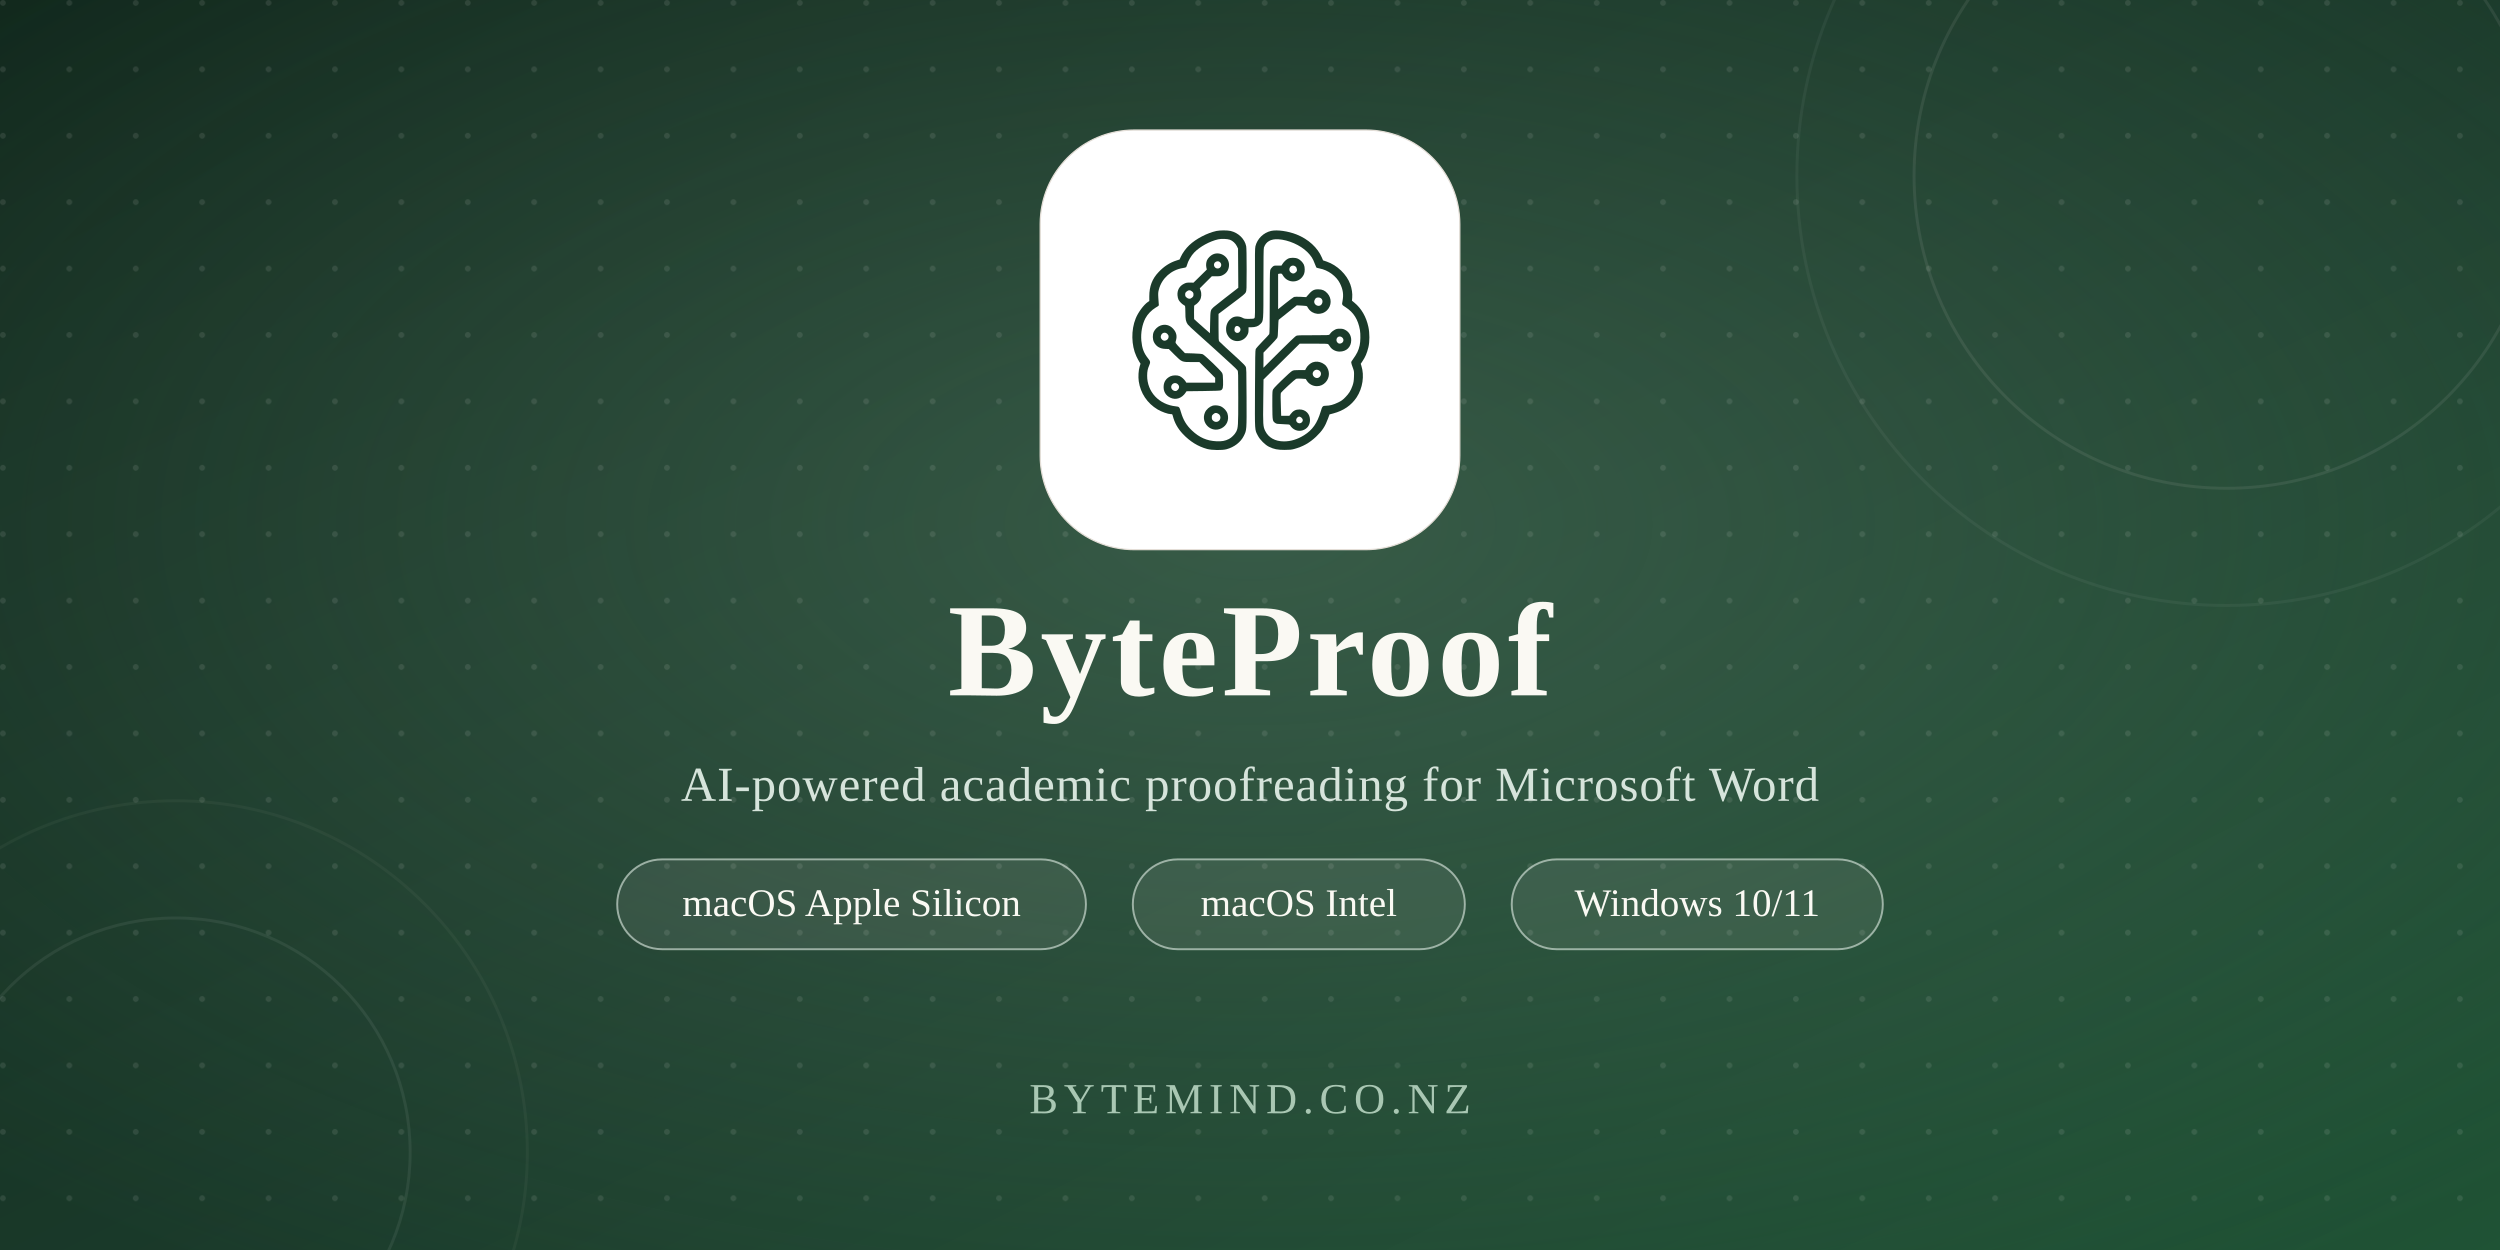
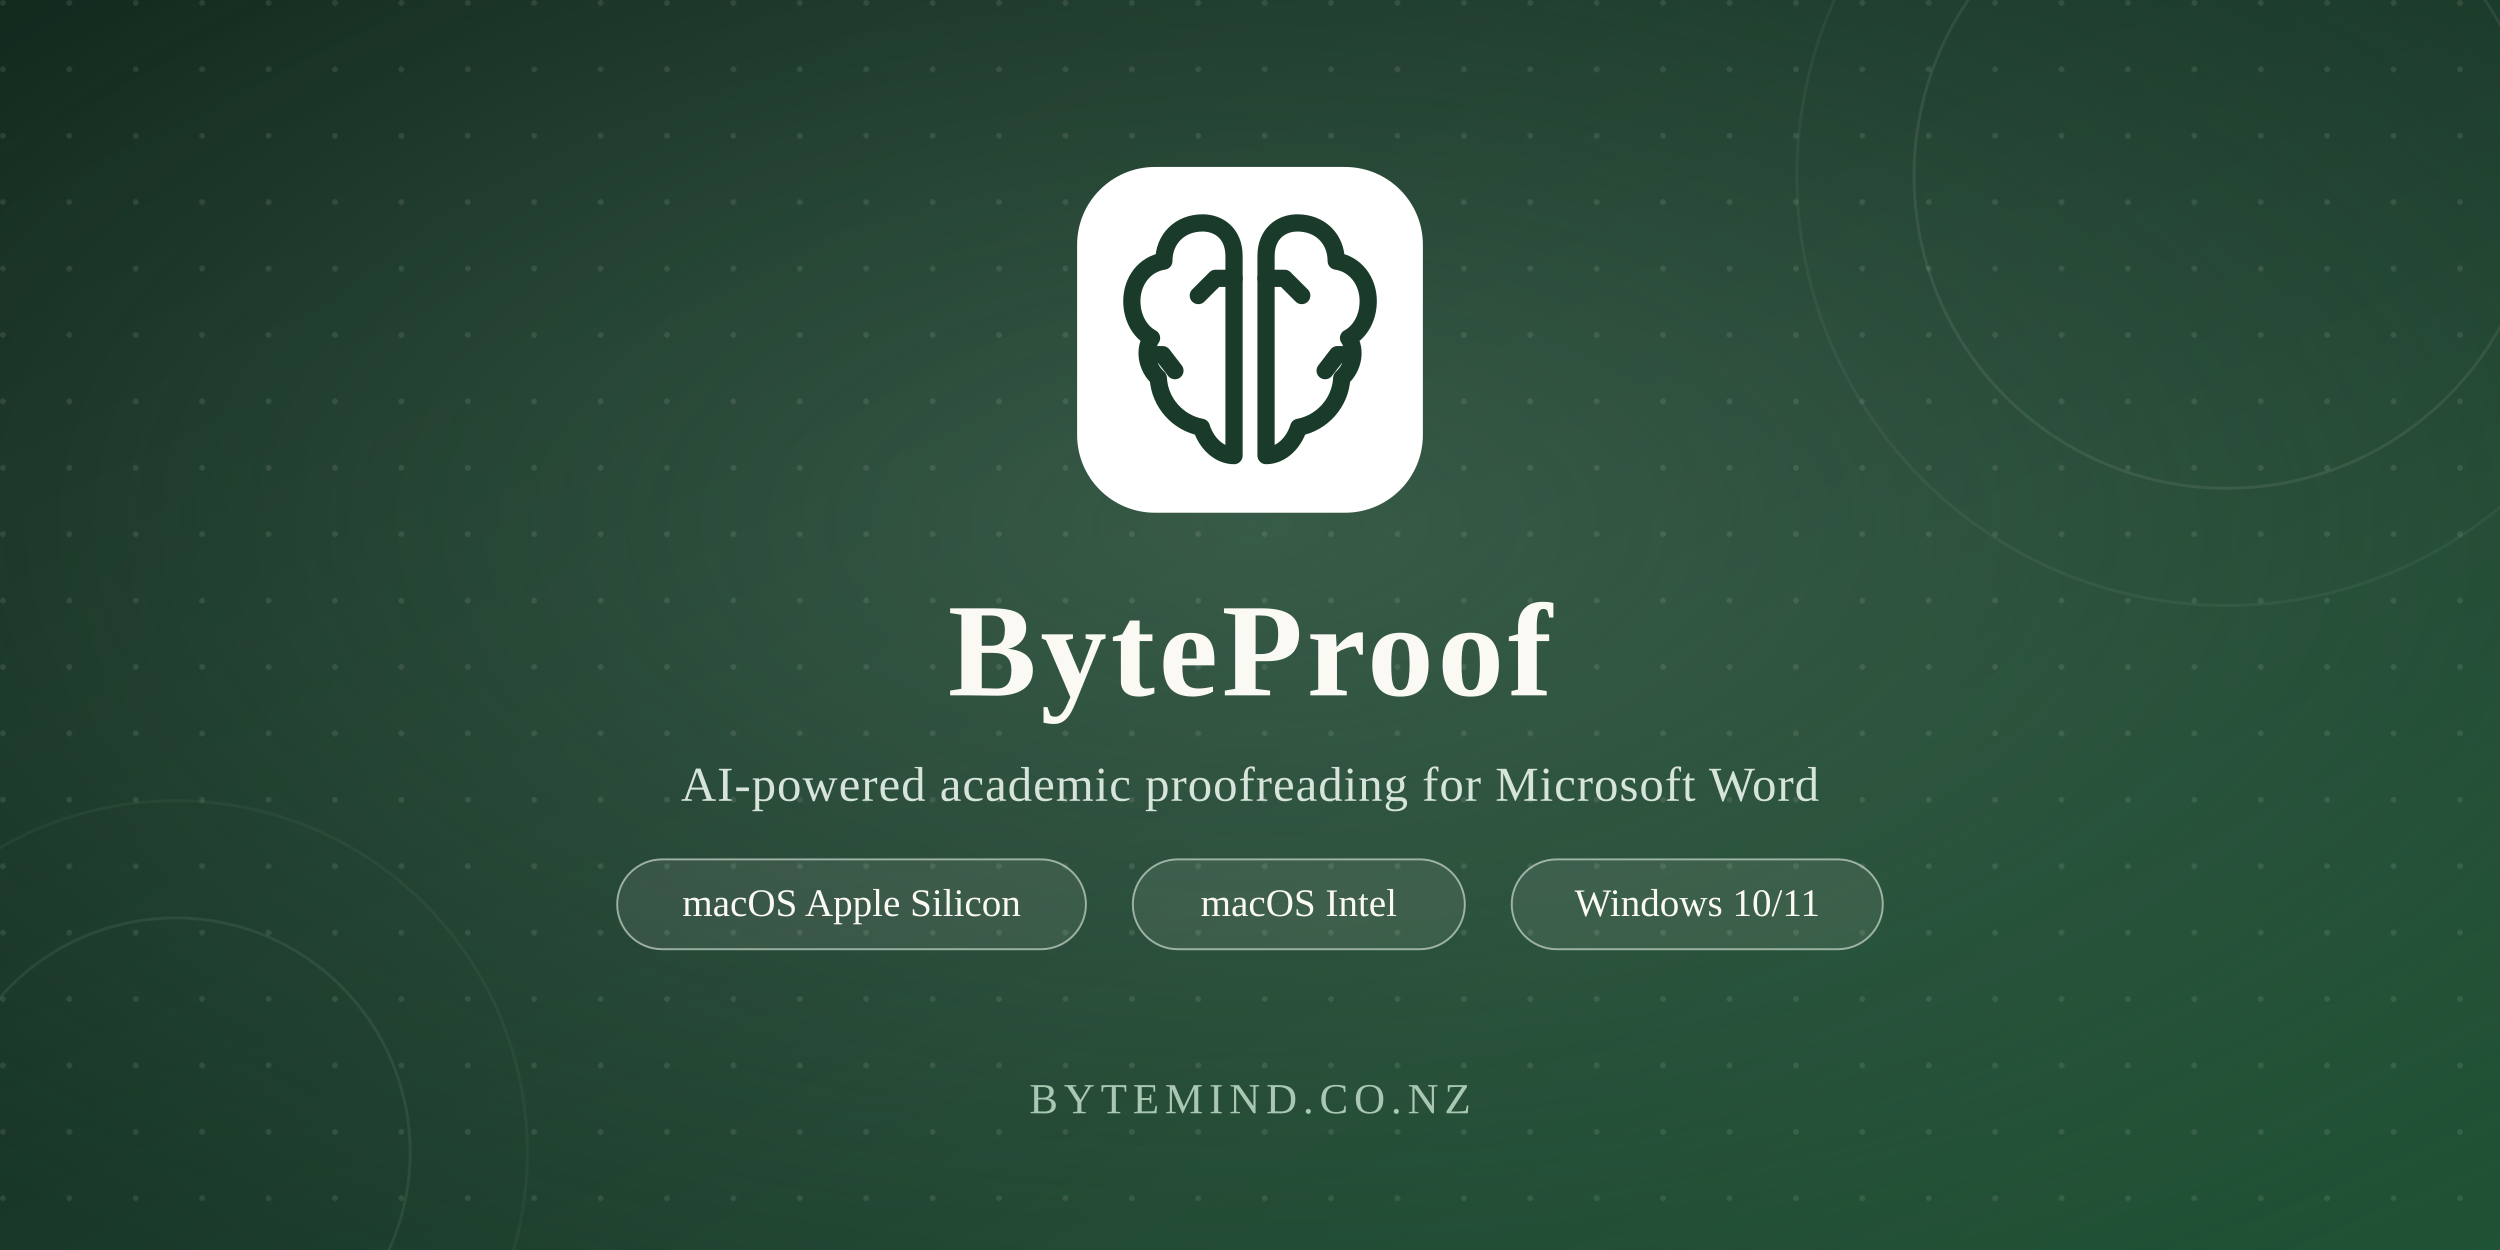
<svg xmlns="http://www.w3.org/2000/svg" width="1280" height="640" viewBox="0 0 1280 640" role="img" aria-label="ByteProof — AI-powered academic proofreading for Microsoft Word">
  <defs>
    <linearGradient id="bg" x1="0" y1="0" x2="1" y2="1">
      <stop offset="0" stop-color="#0E2419" />
      <stop offset="0.55" stop-color="#1A3A2A" />
      <stop offset="1" stop-color="#1F5335" />
    </linearGradient>
    <radialGradient id="glow" cx="0.5" cy="0.42" r="0.72">
      <stop offset="0" stop-color="#79A88A" stop-opacity="0.32" />
      <stop offset="1" stop-color="#79A88A" stop-opacity="0" />
    </radialGradient>
    <pattern id="dots" width="34" height="34" patternUnits="userSpaceOnUse">
      <circle cx="1.5" cy="1.5" r="1.5" fill="#FAF9F3" opacity="0.10" />
    </pattern>
  </defs>
  <rect width="1280" height="640" fill="url(#bg)" />
  <rect width="1280" height="640" fill="url(#glow)" />
  <rect width="1280" height="640" fill="url(#dots)" />
  <circle cx="1140" cy="90" r="160" fill="none" stroke="#FAF9F3" stroke-opacity="0.08" stroke-width="1.5" />
  <circle cx="1140" cy="90" r="220" fill="none" stroke="#FAF9F3" stroke-opacity="0.05" stroke-width="1.5" />
  <circle cx="90" cy="590" r="120" fill="none" stroke="#FAF9F3" stroke-opacity="0.07" stroke-width="1.5" />
  <circle cx="90" cy="590" r="180" fill="none" stroke="#FAF9F3" stroke-opacity="0.04" stroke-width="1.5" />
  <svg x="530" y="64" width="220" height="220" viewBox="0 0 1024 1024" overflow="visible">
-     <rect x="12" y="12" width="1000" height="1000" rx="224" fill="#FFFFFF" stroke="#E4DED7" stroke-width="3" />
-     <g transform="translate(0,1143) scale(0.1,-0.1)" fill="#1A3A2A" stroke="none">
-       <path d="M4321 8905 c-223 -49 -487 -186 -648 -339 -80 -75 -161 -187 -203 -279 l-28 -62 -74 -24 c-156 -49 -299 -141 -424 -274 -155 -162 -224 -342 -224 -580 l0 -112 -36 -24 c-97 -67 -230 -246 -288 -391 -112 -275 -105 -640 15 -900 22 -46 53 -106 70 -132 l30 -47 -21 -68 c-27 -88 -37 -244 -21 -352 42 -284 202 -522 449 -670 94 -56 249 -111 312 -111 38 0 40 -1 50 -42 41 -163 118 -301 237 -428 171 -182 366 -303 583 -361 112 -30 357 -34 460 -6 184 49 339 169 412 317 70 141 69 128 66 912 -3 662 -4 705 -22 740 -11 23 -80 94 -169 175 -242 220 -441 404 -459 425 -16 18 -18 50 -18 339 l0 318 316 238 c269 201 320 243 335 278 17 37 19 77 19 542 0 330 -4 520 -11 555 -36 174 -185 319 -371 363 -78 18 -251 18 -337 0z m321 -210 c65 -23 131 -85 165 -153 l28 -57 3 -466 3 -467 -43 -35 c-24 -19 -146 -114 -273 -211 -126 -97 -249 -195 -272 -216 -77 -72 -77 -73 -83 -363 l-5 -259 -125 110 c-69 60 -154 136 -189 168 l-63 59 -2 162 c-1 156 0 162 20 172 37 17 94 72 121 118 36 62 43 159 15 229 l-19 52 143 143 144 144 103 0 c92 0 108 3 159 28 97 48 148 133 148 246 -1 192 -212 328 -385 247 -54 -25 -119 -90 -140 -140 -21 -51 -27 -118 -15 -171 l11 -50 -158 -156 -159 -156 -84 1 c-74 1 -93 -3 -142 -27 -109 -54 -165 -152 -156 -276 3 -39 14 -83 26 -107 21 -41 82 -103 124 -125 12 -6 26 -17 30 -23 4 -6 8 -77 8 -157 0 -161 11 -215 57 -282 15 -22 116 -117 223 -211 107 -94 300 -268 429 -386 129 -118 298 -272 375 -342 78 -70 149 -140 158 -155 17 -26 18 -76 18 -658 0 -673 -3 -713 -50 -806 -32 -62 -112 -142 -172 -172 -92 -46 -169 -60 -298 -54 -230 11 -407 89 -584 257 -133 127 -207 251 -261 436 -37 126 -41 131 -122 139 -403 42 -686 346 -684 732 1 102 12 161 48 242 34 79 31 98 -31 175 -97 122 -140 237 -156 418 -16 186 21 385 98 533 50 95 146 194 244 253 79 46 80 47 74 82 -3 19 -8 89 -11 155 -6 102 -4 132 14 197 69 264 294 465 570 509 36 5 71 14 77 20 6 5 17 29 23 53 23 92 99 223 174 300 135 138 368 266 567 311 80 18 217 13 282 -10z m-231 -541 c51 -54 13 -144 -61 -144 -91 0 -123 121 -43 161 40 20 74 14 104 -17z m-670 -692 c26 -24 32 -36 32 -72 0 -36 -6 -48 -32 -72 -43 -38 -90 -38 -133 1 -27 24 -33 36 -33 71 0 35 6 47 33 71 43 39 90 39 133 1z" />
-       <path d="M2983 6649 c-63 -24 -128 -85 -156 -147 -32 -70 -30 -180 5 -248 53 -103 145 -157 273 -160 l80 -3 140 -140 c173 -172 170 -171 419 -171 l170 0 188 -188 188 -188 0 -57 0 -57 -344 0 -344 0 -21 34 c-29 46 -92 102 -138 122 -58 25 -157 23 -218 -4 -99 -46 -155 -124 -163 -231 -9 -126 46 -224 156 -278 135 -66 280 -17 373 127 l16 25 399 5 c298 4 405 8 421 18 47 26 55 62 51 226 -3 131 -6 156 -25 191 -27 51 -412 422 -458 441 -24 10 -96 16 -230 21 l-196 6 -101 106 c-134 141 -131 136 -113 195 32 105 10 197 -66 280 -83 91 -194 118 -306 75z m168 -198 c21 -22 29 -39 29 -66 0 -80 -100 -126 -155 -71 -34 34 -41 71 -21 112 28 60 99 72 147 25z m250 -1200 c21 -22 29 -39 29 -66 0 -45 -45 -95 -85 -95 -63 0 -115 59 -101 116 19 74 103 98 157 45z" />
-       <path d="M4230 4741 c-75 -23 -151 -89 -182 -159 -112 -250 147 -503 390 -381 131 65 189 204 146 349 -22 75 -109 162 -184 184 -56 17 -128 20 -170 7z m125 -187 c48 -22 71 -75 56 -125 -23 -76 -113 -99 -171 -44 -25 24 -30 37 -30 75 0 38 5 51 28 72 44 41 67 46 117 22z" />
-       <path d="M5623 8906 c-182 -42 -329 -186 -374 -366 -12 -45 -13 -200 -10 -876 3 -758 2 -822 -14 -837 -13 -14 -37 -17 -126 -17 -100 0 -114 2 -162 28 -74 39 -172 39 -239 0 -91 -54 -148 -157 -148 -266 0 -75 13 -120 53 -178 109 -163 356 -148 452 27 24 44 29 66 30 121 l0 68 66 0 c98 0 166 24 216 76 75 78 73 42 73 969 0 601 3 831 12 856 48 140 165 207 342 196 241 -14 525 -139 690 -303 92 -91 135 -157 178 -276 17 -46 34 -88 39 -94 5 -6 40 -16 77 -23 200 -36 401 -183 486 -355 73 -148 90 -268 61 -420 -18 -93 -20 -89 77 -151 189 -123 293 -289 338 -542 16 -93 13 -279 -6 -362 -29 -130 -62 -197 -174 -354 -38 -53 -39 -44 16 -197 25 -70 26 -83 22 -200 -4 -106 -10 -138 -35 -213 -42 -119 -85 -188 -174 -278 -62 -63 -93 -85 -170 -122 -109 -53 -200 -77 -287 -77 -79 0 -91 -12 -127 -138 -81 -276 -196 -440 -398 -566 -156 -97 -314 -146 -477 -146 -211 0 -369 88 -448 250 -51 104 -54 157 -46 720 l6 505 432 427 431 427 331 0 c250 1 334 -2 346 -11 9 -7 27 -32 42 -55 45 -74 137 -123 231 -123 164 0 276 109 277 270 1 110 -53 202 -149 250 -38 20 -63 25 -123 25 -64 0 -83 -4 -128 -30 -30 -16 -65 -43 -79 -60 -13 -16 -31 -38 -39 -48 -13 -16 -42 -17 -389 -17 -328 1 -378 -1 -407 -16 -18 -9 -201 -183 -405 -387 l-373 -372 1 180 0 180 155 160 c86 88 163 174 172 190 13 24 18 69 22 227 3 111 9 201 15 207 6 5 105 84 220 176 l210 167 120 -6 c66 -3 121 -10 123 -15 2 -5 16 -29 33 -54 100 -151 316 -171 445 -43 111 112 115 286 8 405 -62 68 -120 94 -214 95 -113 1 -155 -25 -268 -159 l-23 -27 -132 7 c-82 4 -142 3 -158 -3 -15 -6 -106 -74 -203 -151 l-176 -141 0 415 c0 228 0 418 0 423 0 4 19 8 44 10 42 3 44 2 70 -42 120 -205 409 -188 503 31 24 57 23 167 -3 224 -27 58 -85 116 -143 143 -65 29 -180 29 -237 -1 -47 -25 -96 -72 -130 -125 l-24 -38 -90 0 c-89 0 -90 0 -129 -35 -26 -24 -42 -49 -50 -80 -8 -30 -11 -269 -11 -770 0 -520 -3 -733 -11 -748 -6 -12 -78 -90 -160 -173 -82 -84 -155 -167 -163 -185 -11 -28 -14 -197 -17 -954 -4 -1031 -9 -959 69 -1110 49 -96 173 -219 264 -263 119 -58 204 -75 373 -75 121 0 165 5 228 22 205 55 366 145 522 293 148 141 216 245 284 432 l36 99 88 23 c248 66 432 193 559 385 143 218 188 515 112 751 l-15 47 39 58 c71 106 107 188 144 338 31 127 31 337 -1 484 -51 240 -168 442 -334 577 l-57 47 6 76 c8 94 -9 210 -45 312 -84 237 -314 459 -564 544 l-86 29 -27 64 c-102 239 -322 441 -604 553 -206 81 -465 117 -607 85z m582 -849 c18 -15 28 -36 32 -64 5 -37 2 -45 -25 -73 -39 -38 -79 -40 -121 -4 -65 54 -28 164 55 164 20 0 43 -9 59 -23z m608 -757 c68 -54 29 -180 -55 -180 -59 0 -108 45 -108 100 0 28 26 77 47 89 30 17 88 13 116 -9z m-1948 -683 c74 -63 -12 -187 -88 -127 -22 17 -27 30 -27 64 0 81 58 113 115 63z m2448 -247 c67 -53 29 -150 -59 -150 -37 0 -74 42 -74 83 0 75 74 113 133 67z" />
-       <path d="M6613 5774 c-55 -20 -124 -81 -154 -138 l-24 -46 -134 0 c-114 0 -141 -3 -175 -20 -24 -11 -129 -106 -248 -222 -181 -177 -209 -208 -218 -246 -7 -28 -10 -156 -8 -365 3 -357 4 -361 70 -409 30 -21 46 -23 187 -28 138 -4 155 -7 165 -24 64 -110 188 -160 302 -122 110 36 174 127 174 246 -1 146 -104 251 -249 251 -91 1 -156 -33 -213 -111 l-30 -40 -97 0 -98 0 -6 182 c-9 224 -9 342 -1 362 9 24 335 327 363 338 16 6 68 7 128 3 l102 -7 27 -44 c50 -79 143 -129 239 -128 82 0 153 33 209 95 101 112 102 278 2 396 -15 17 -54 46 -88 62 -70 35 -152 41 -225 15z m147 -189 c59 -31 69 -107 21 -156 -88 -88 -224 41 -142 135 32 37 76 44 121 21z m-409 -1134 c36 -36 37 -73 4 -106 -49 -50 -135 -15 -135 55 0 39 39 80 75 80 16 0 38 -12 56 -29z" />
+     <rect x="100" y="100" width="824" height="824" rx="185.4" fill="#FFFFFF" />
+     <g transform="translate(160 160) scale(14.67)" fill="none" stroke="#1A3A2A" stroke-width="2.8" stroke-linecap="round" stroke-linejoin="round">
+       <path d="M 26.6 10.4 C 26.6 6.7 29.1 5.0 31.7 5.0 C 35.4 5.0 38.0 7.6 38.0 11.2 C 41.2 11.7 43.2 14.5 43.2 17.7 C 43.2 20.3 42.0 22.6 40.0 23.7 C 41.3 25.6 40.8 28.5 38.9 30.2 C 38.7 34.2 35.7 37.5 31.9 38.2 C 31.1 40.8 29.0 42.8 26.6 42.8 Z" />
+       <path d="M 26.6 14.0 H 29.6 L 32.4 16.8" />
+       <path d="M 40.0 26.4 H 38.2 L 36.2 29.0" />
+       <g transform="translate(48 0) scale(-1 1)">
+         <path d="M 26.6 10.4 C 26.6 6.7 29.1 5.0 31.7 5.0 C 35.4 5.0 38.0 7.6 38.0 11.2 C 41.2 11.7 43.2 14.5 43.2 17.7 C 43.2 20.3 42.0 22.6 40.0 23.7 C 41.3 25.6 40.8 28.5 38.9 30.2 C 38.7 34.2 35.7 37.5 31.9 38.2 C 31.1 40.8 29.0 42.8 26.6 42.8 Z" />
+         <path d="M 26.6 14.0 H 29.6 L 32.4 16.8" />
+         <path d="M 40.0 26.4 H 38.2 L 36.2 29.0" />
+       </g>
+     </g>
+     <g transform="translate(160 160) scale(14.67)" fill="#1A3A2A">
+       <circle cx="32.4" cy="16.8" r="1.15" />
+       <circle cx="36.2" cy="29.0" r="1.15" />
+       <circle cx="15.6" cy="16.8" r="1.15" />
+       <circle cx="11.8" cy="29.0" r="1.15" />
    </g>
  </svg>
  <text x="640" y="356" text-anchor="middle" font-family="Georgia, 'Times New Roman', serif" font-size="68" font-weight="700" fill="#FAF9F3" letter-spacing="2">ByteProof</text>
  <text x="640" y="410" text-anchor="middle" font-family="Georgia, 'Times New Roman', serif" font-size="25" fill="#D6E4DB" letter-spacing="0.5">AI-powered academic proofreading for Microsoft Word</text>
  <g font-family="Georgia, 'Times New Roman', serif" font-size="20" fill="#FAF9F3">
    <rect x="316" y="440" width="240" height="46" rx="23" fill="#FAF9F3" fill-opacity="0.08" stroke="#D6E4DB" stroke-opacity="0.65" />
    <text x="436" y="469" text-anchor="middle">macOS Apple Silicon</text>
    <rect x="580" y="440" width="170" height="46" rx="23" fill="#FAF9F3" fill-opacity="0.08" stroke="#D6E4DB" stroke-opacity="0.65" />
    <text x="665" y="469" text-anchor="middle">macOS Intel</text>
    <rect x="774" y="440" width="190" height="46" rx="23" fill="#FAF9F3" fill-opacity="0.08" stroke="#D6E4DB" stroke-opacity="0.65" />
    <text x="869" y="469" text-anchor="middle">Windows 10/11</text>
  </g>
  <text x="640" y="570" text-anchor="middle" font-family="Georgia, 'Times New Roman', serif" font-size="22" fill="#A9C7B3" letter-spacing="3">BYTEMIND.CO.NZ</text>
</svg>
